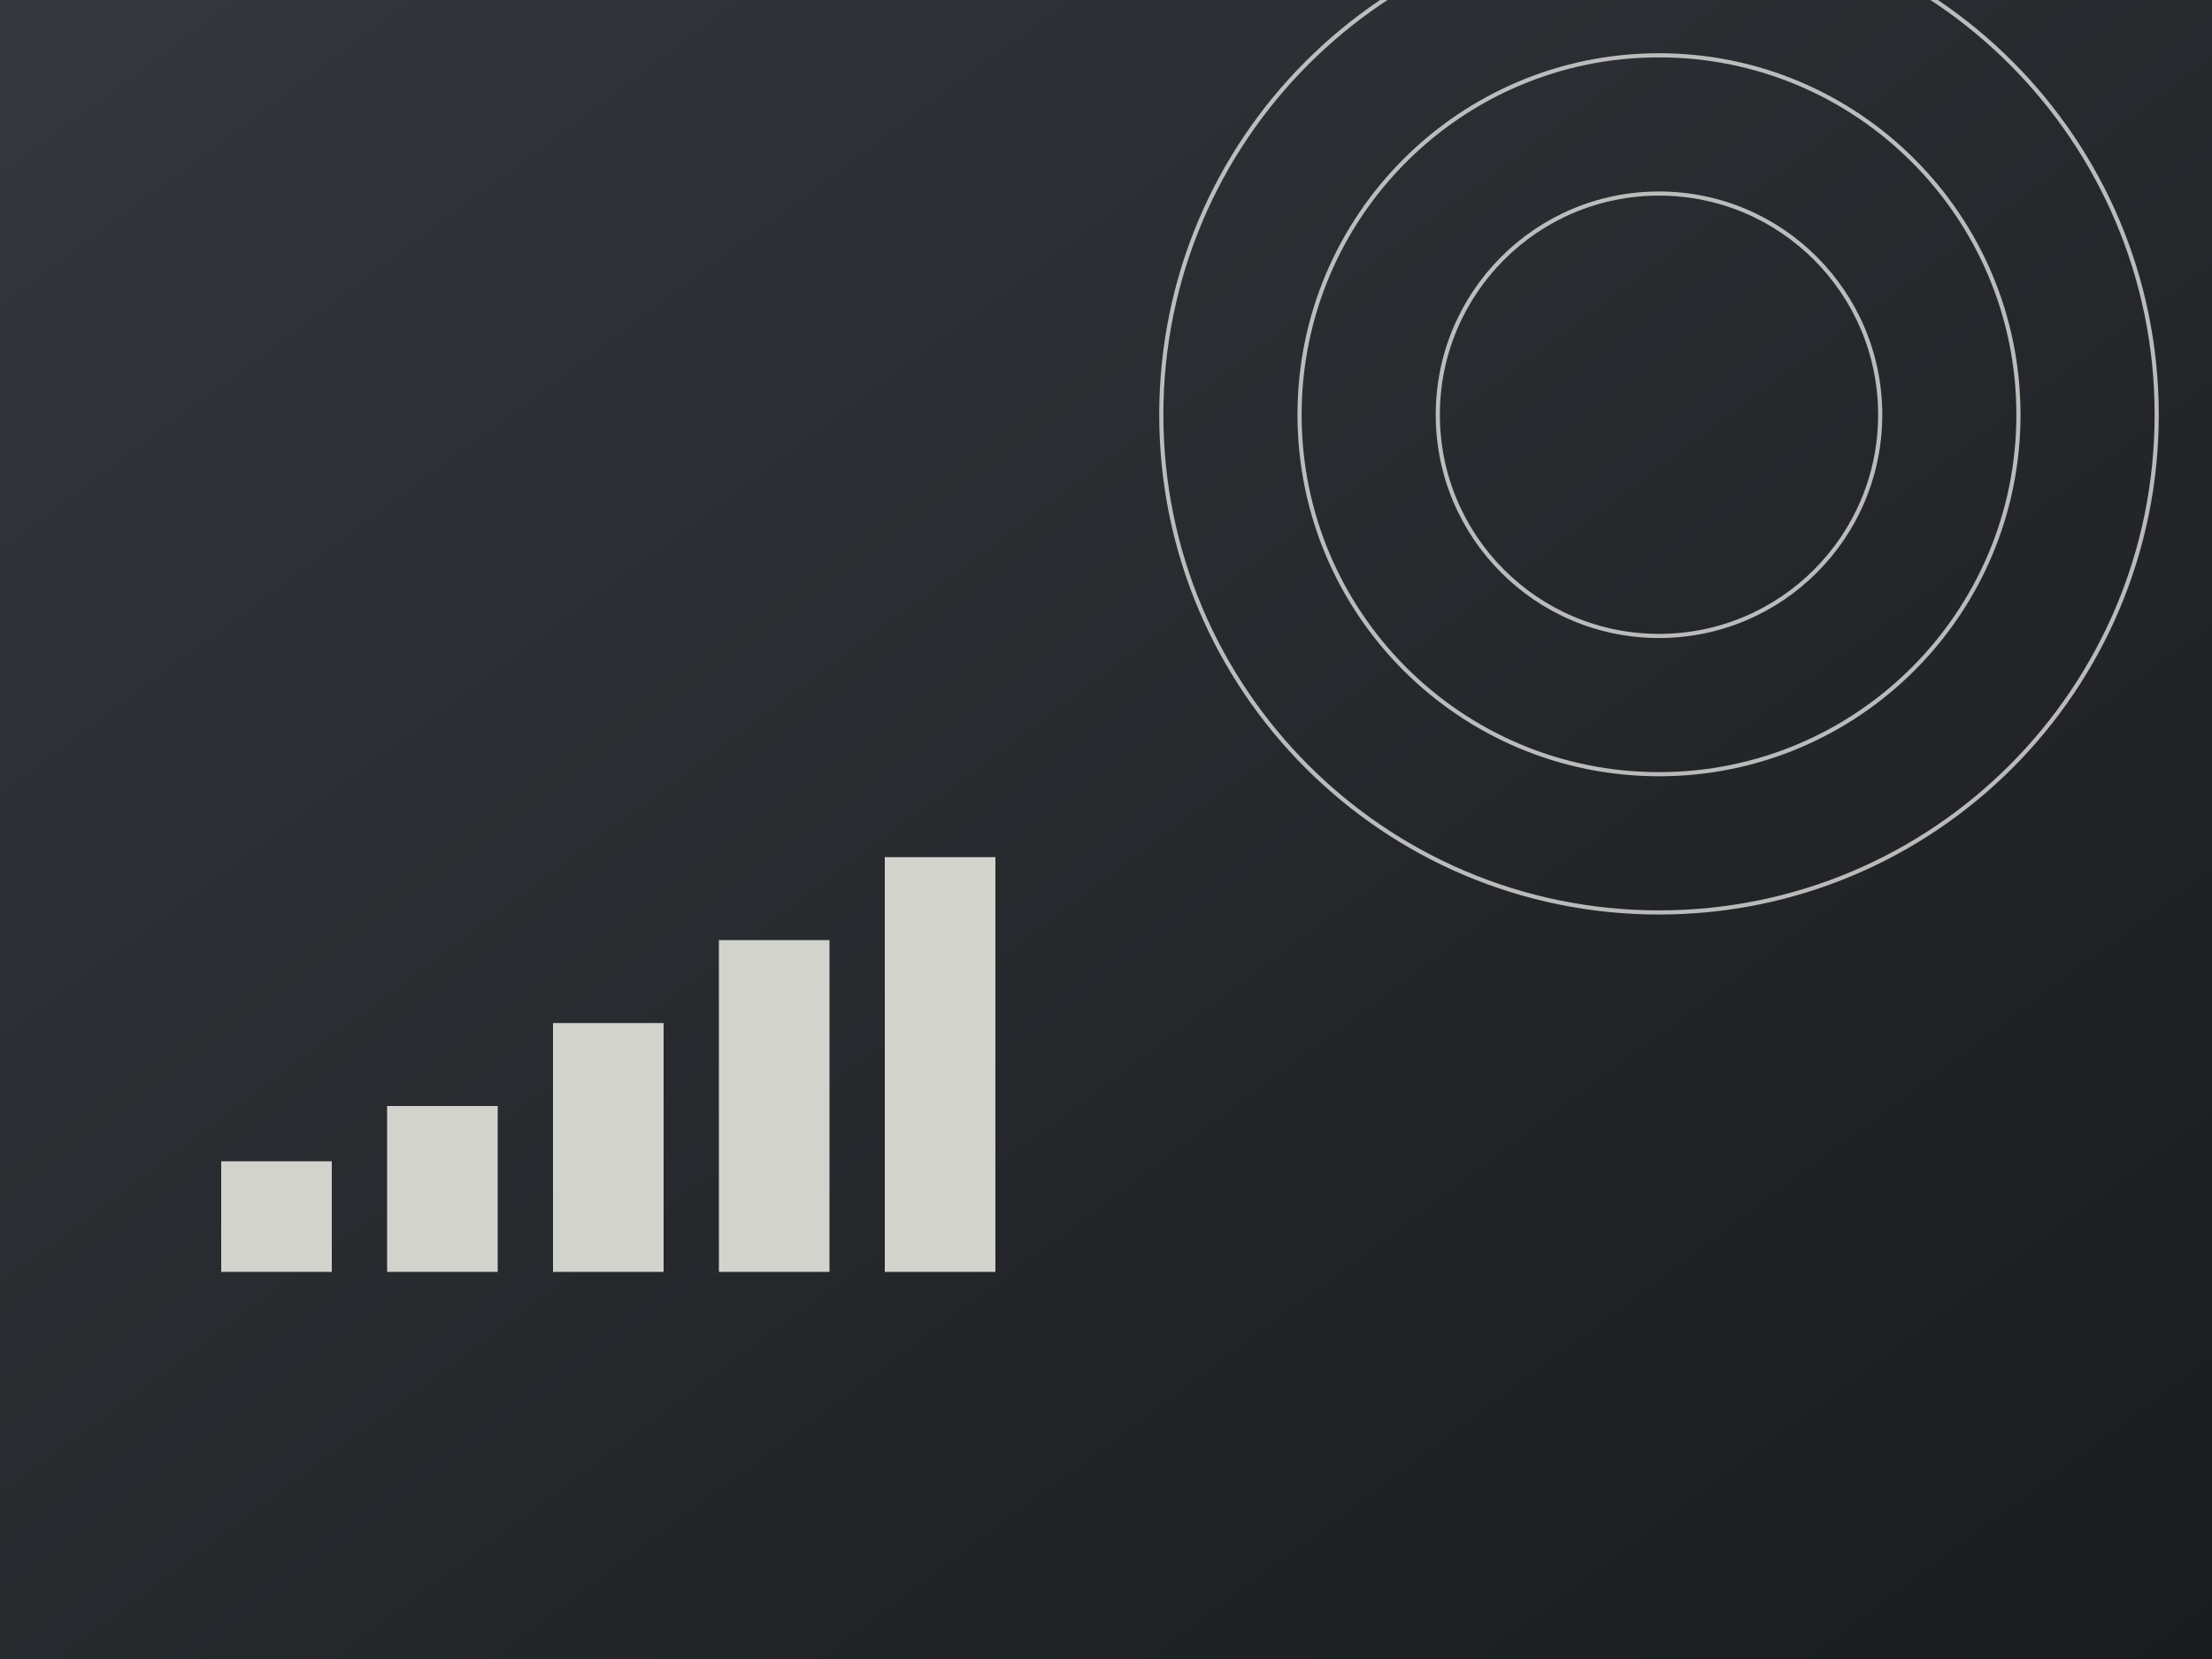
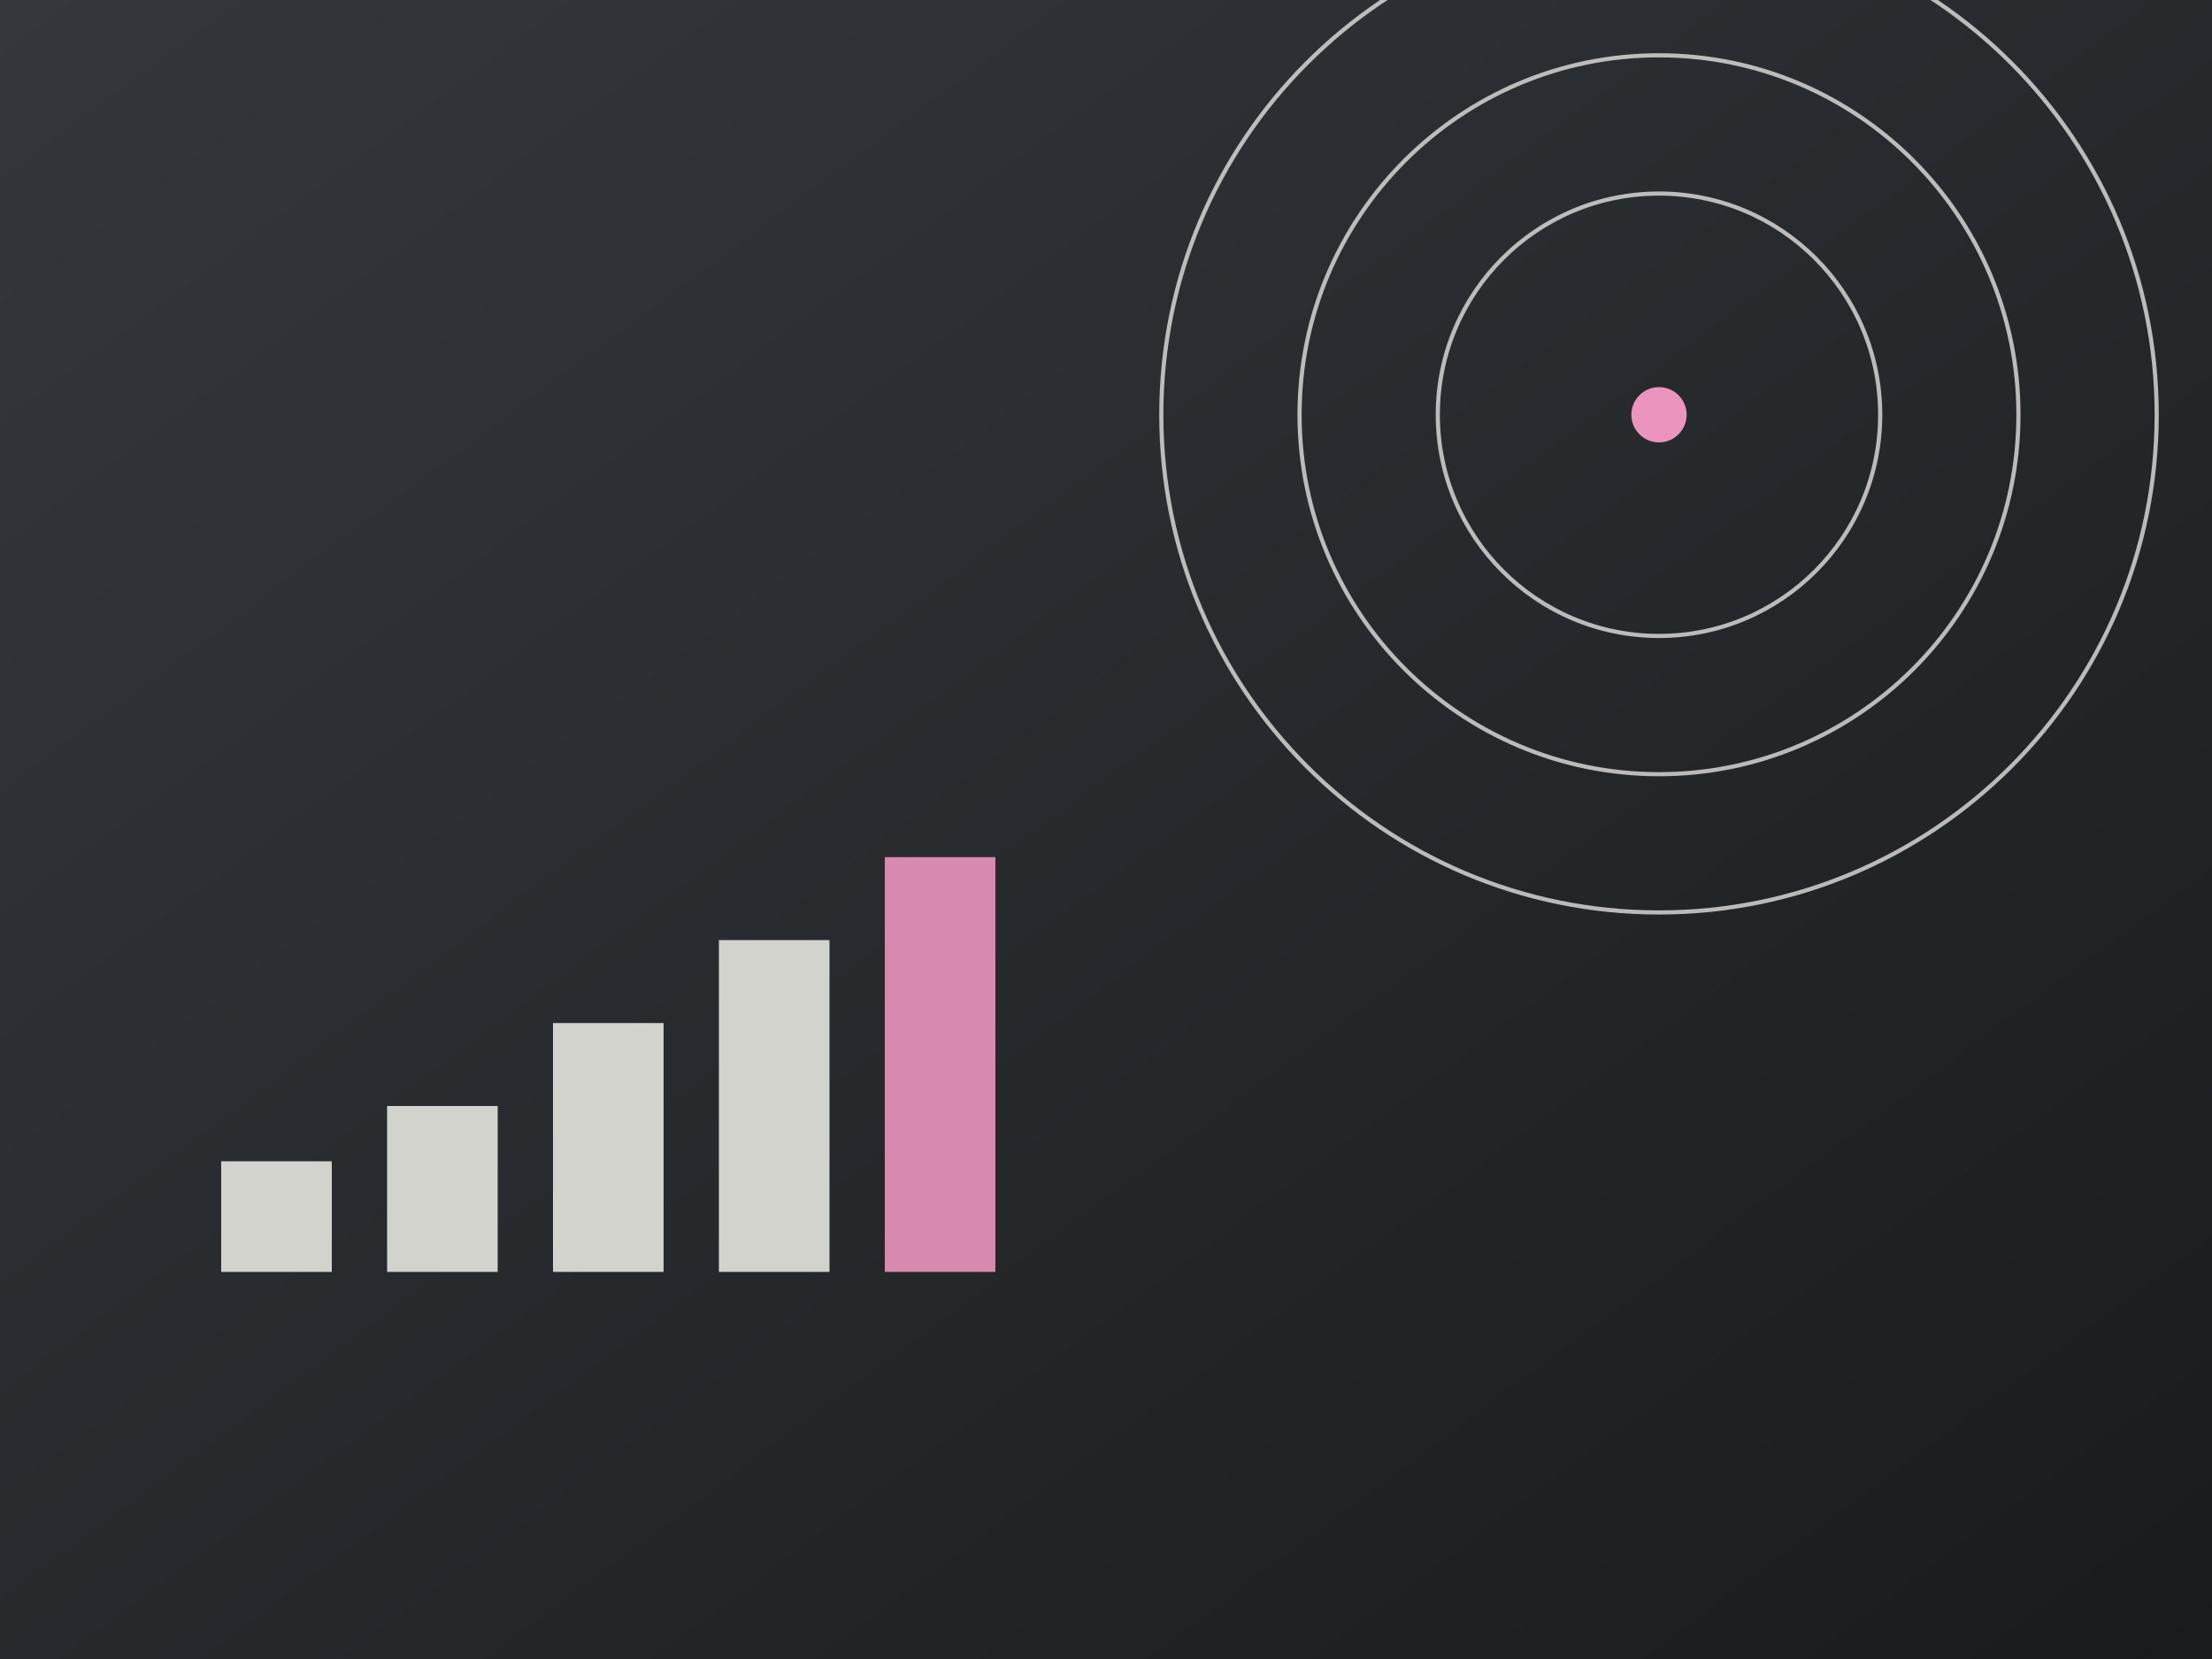
<svg xmlns="http://www.w3.org/2000/svg" viewBox="0 0 800 600" preserveAspectRatio="xMidYMid slice">
  <defs>
    <linearGradient id="lg1" x1="0" y1="0" x2="1" y2="1">
      <stop offset="0%" stop-color="#34383D" />
      <stop offset="100%" stop-color="#191B1D" />
    </linearGradient>
  </defs>
  <rect width="800" height="600" fill="url(#lg1)" />
  <g opacity="0.7" fill="none" stroke="#FAFAF7" stroke-width="1.5">
    <circle cx="600" cy="150" r="80" />
    <circle cx="600" cy="150" r="130" />
    <circle cx="600" cy="150" r="180" />
  </g>
  <g opacity="0.9" fill="#E5E5DF">
    <rect x="80" y="420" width="40" height="40" />
    <rect x="140" y="400" width="40" height="60" />
    <rect x="200" y="370" width="40" height="90" />
    <rect x="260" y="340" width="40" height="120" />
-     <rect x="320" y="310" width="40" height="150" />
+     <rect x="320" y="310" width="40" height="150" fill="#EB94BD" />
  </g>
+   <circle cx="600" cy="150" r="10" fill="#EB94BD" />
</svg>
